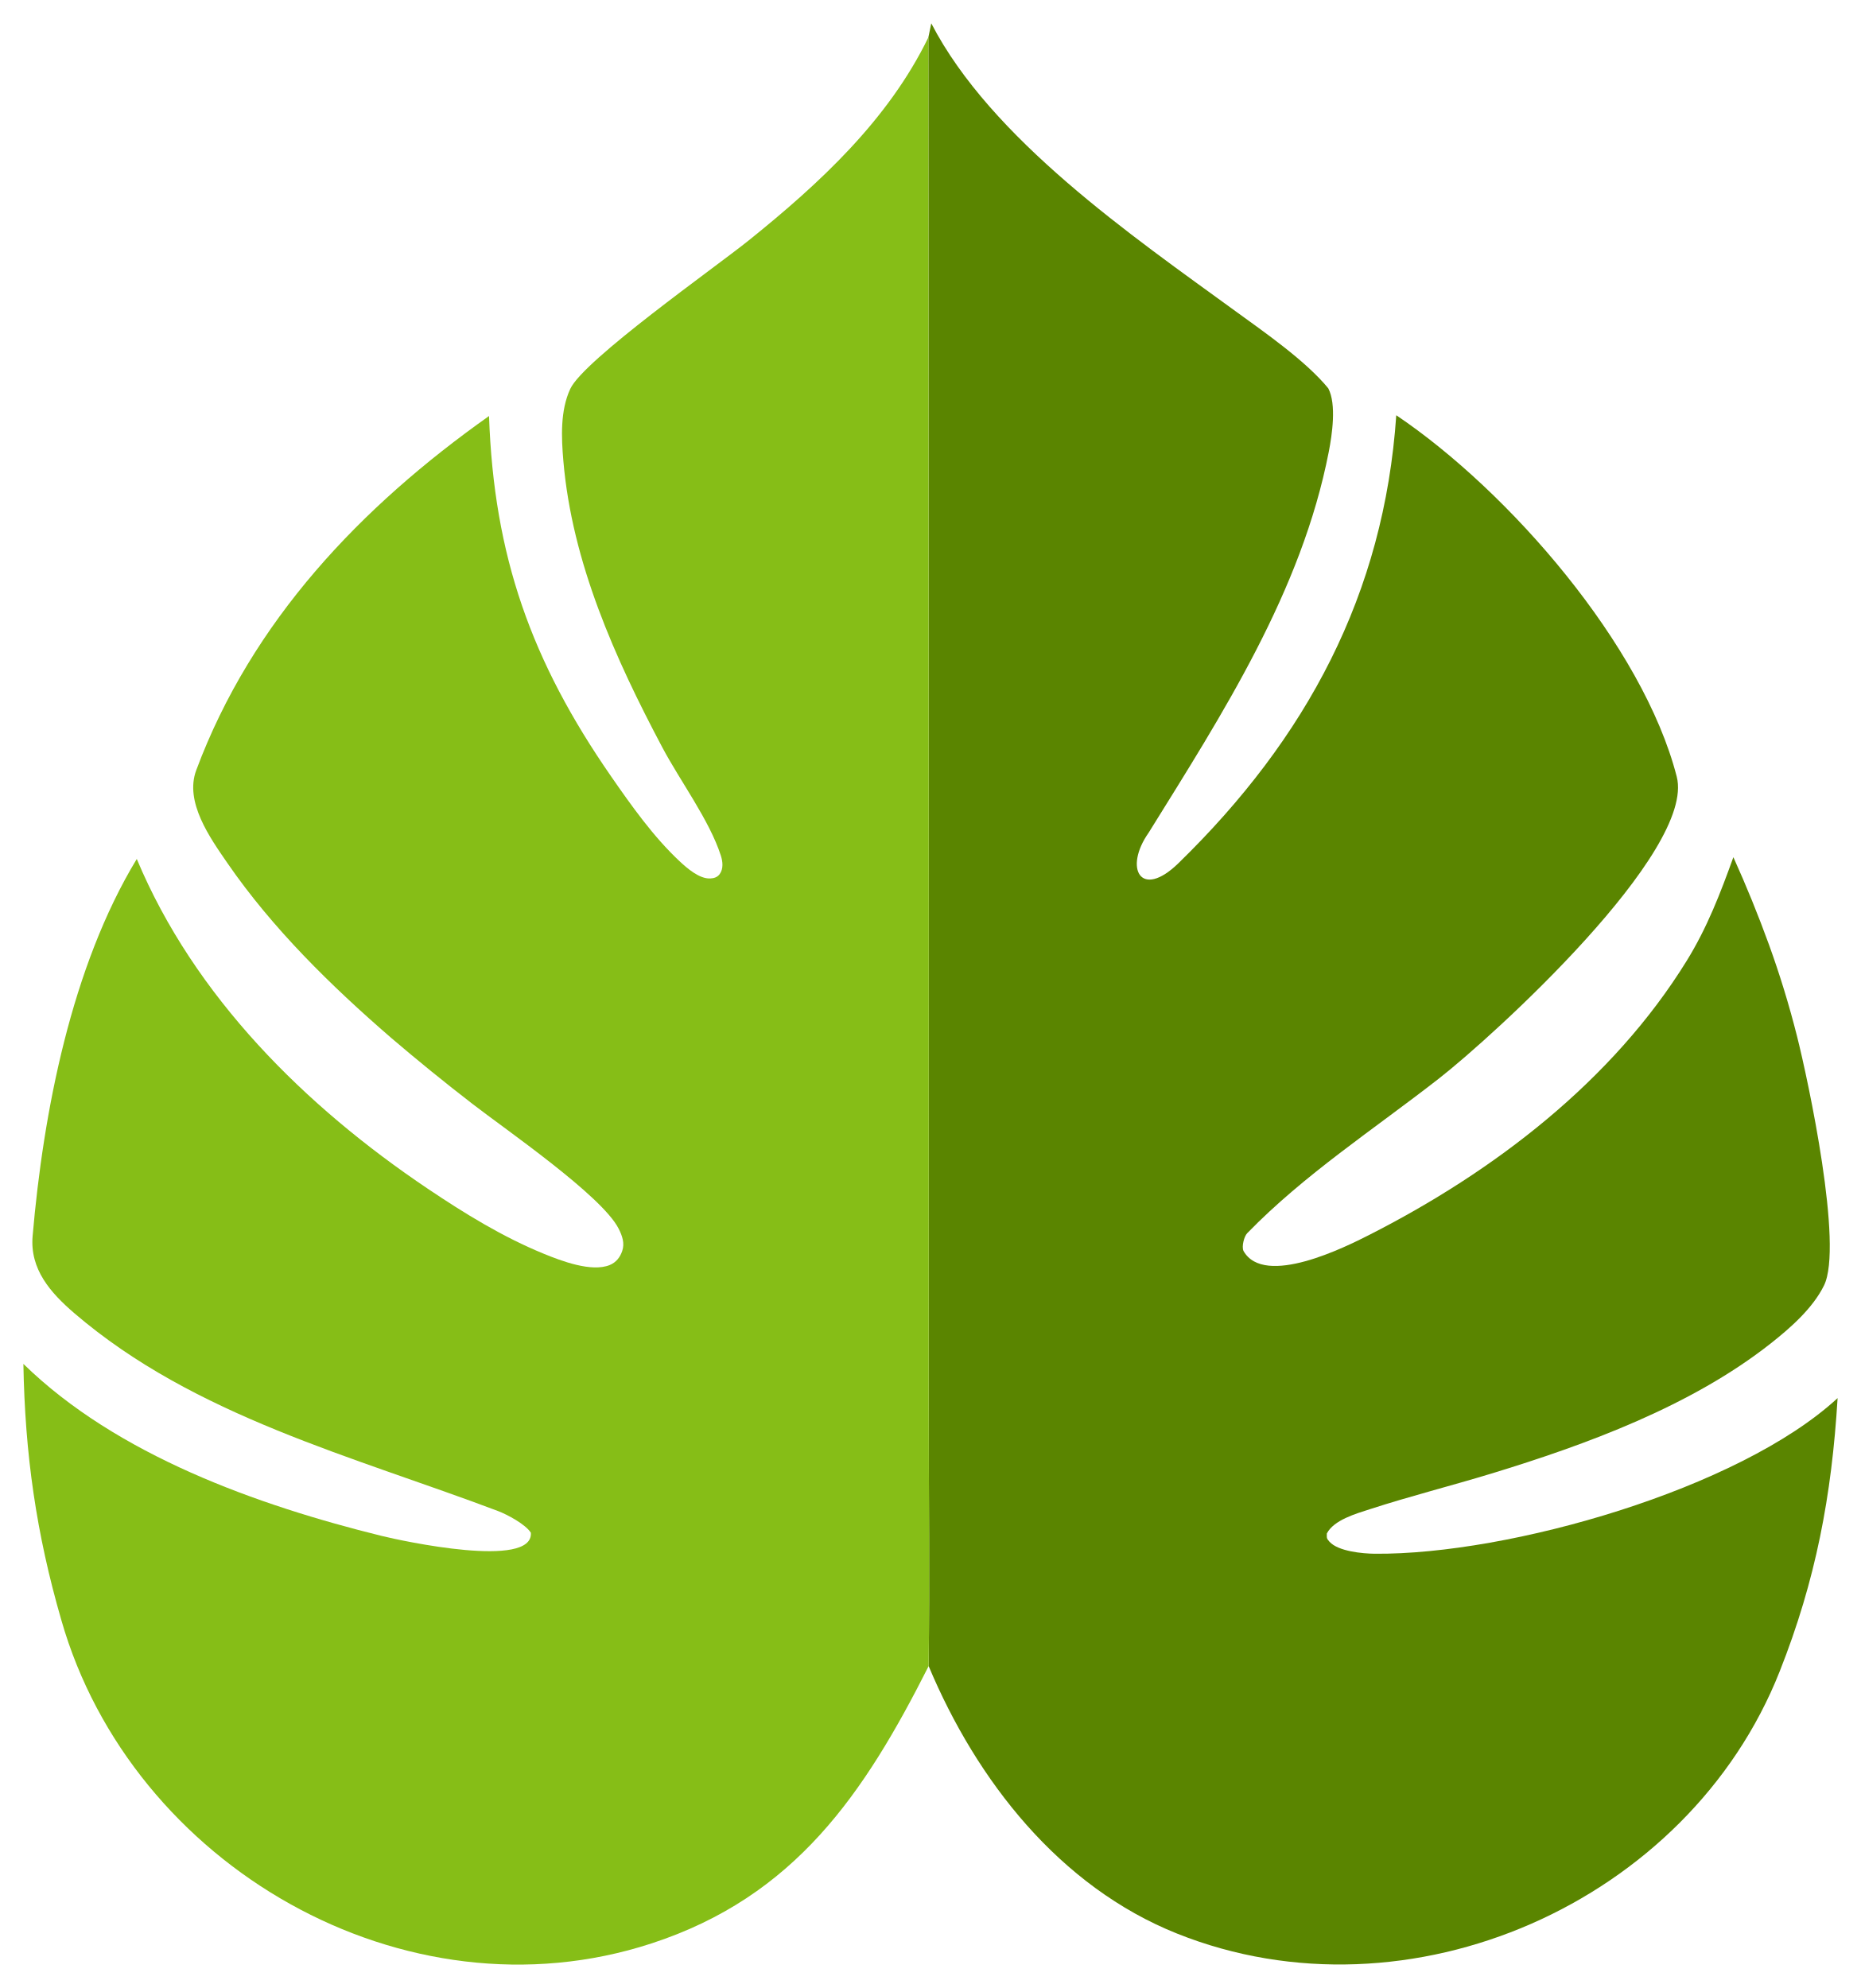
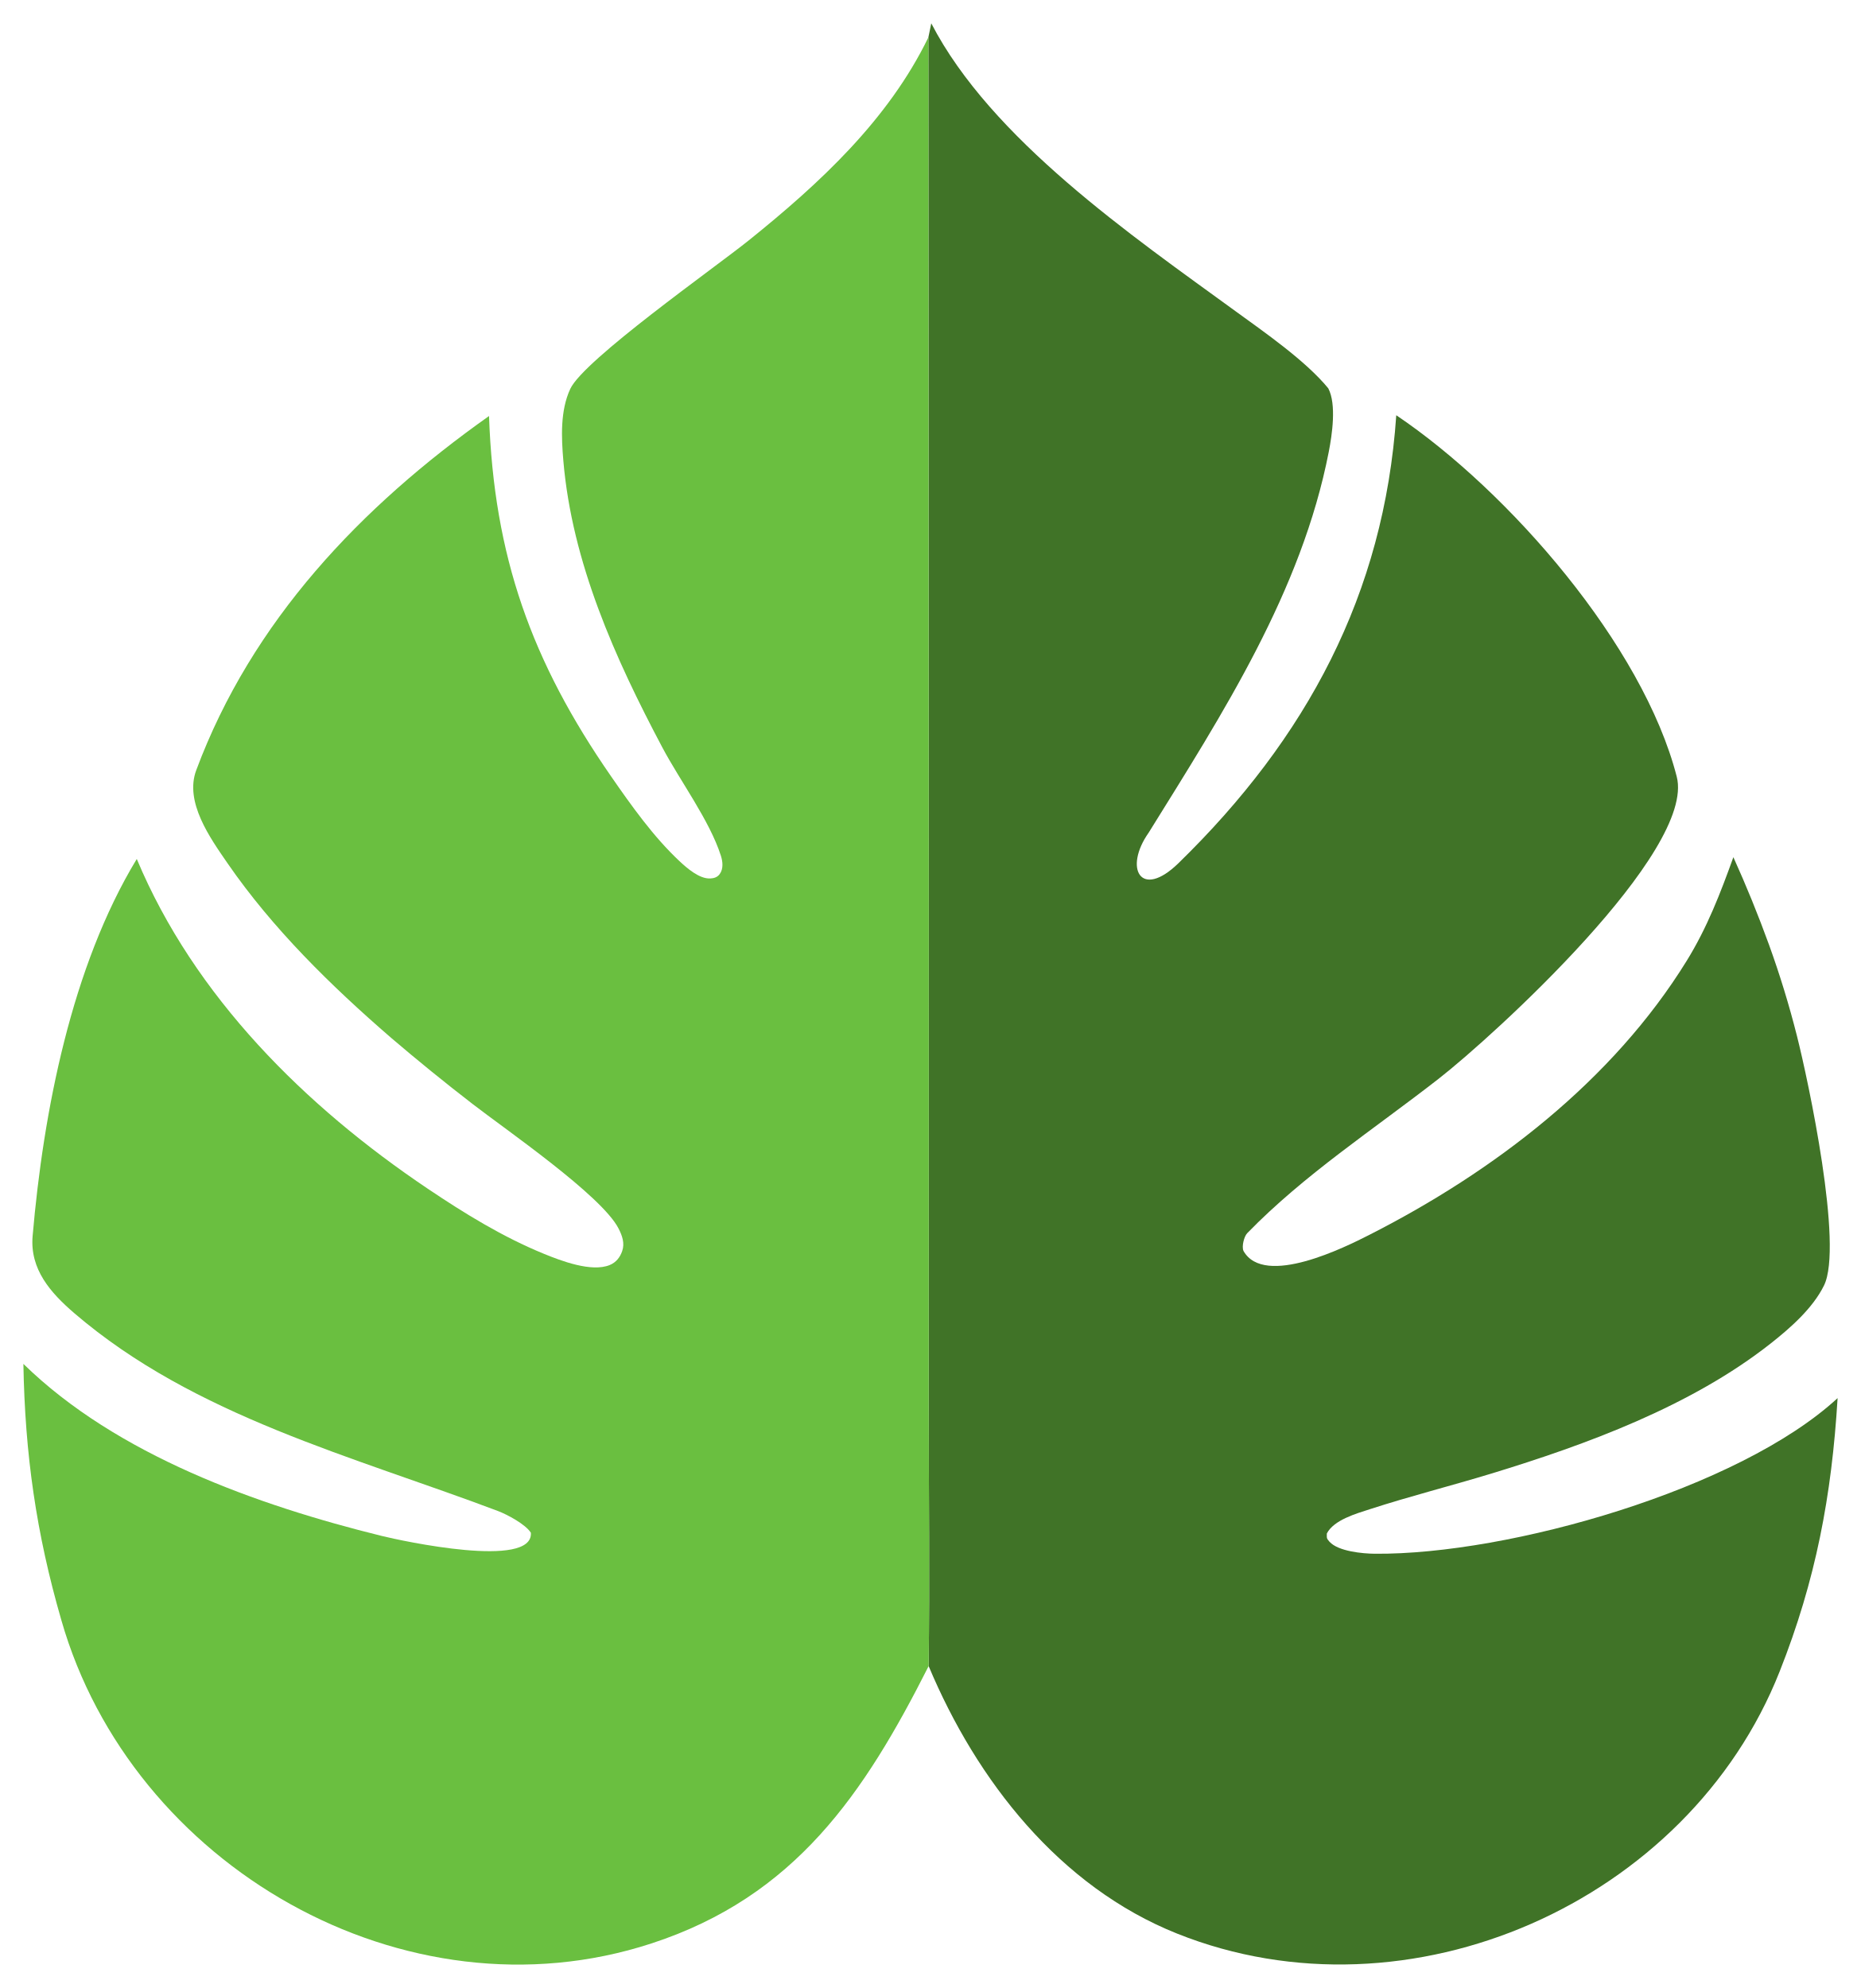
<svg xmlns="http://www.w3.org/2000/svg" viewBox="388.0 344.5 1275.0 1362.2" fill="none">
  <g transform="matrix(1 0 0 -1 0 2051.2)">
-     <path fill="#5A8500" d="M 1024.24 565.079 C 1057.13 486.639 1113.86 413.951 1194.6 381.723 C 1353.36 318.357 1544.76 403.204 1607.28 561.372 C 1632.08 623.972 1642.95 681.856 1646.99 748.704 C 1579.39 686.294 1421.81 641.29 1329.97 642.06 C 1321.54 642.131 1304.88 643.68 1298.88 650.27 C 1296.62 652.75 1297.1 652.975 1297.04 655.906 C 1301.82 665.263 1317.33 669.596 1326.67 672.625 C 1354.02 681.499 1382.11 688.563 1409.65 696.957 C 1475.1 716.907 1546.79 743.293 1601.09 786.098 C 1614.6 796.75 1629.9 810.136 1637.65 825.833 C 1651.07 853.004 1626.91 966.094 1619.18 996.69 C 1613.83 1017.89 1607.43 1038.8 1599.99 1059.36 C 1592.62 1079.66 1584.48 1099.67 1575.58 1119.35 C 1566.69 1094.64 1557.58 1070.98 1543.63 1048.39 C 1492.77 966.006 1411.47 903.873 1325.94 860.439 C 1310.25 852.471 1254.19 824.254 1239.94 849.561 C 1238.57 852.617 1240.39 859.546 1242.49 861.697 C 1281.63 901.927 1329.01 932.707 1373.59 967.474 C 1411.19 996.79 1549.93 1123.3 1536.78 1174.51 C 1513.66 1264.57 1421.79 1370.18 1344.62 1422.17 C 1336.28 1299.62 1283.16 1200.76 1195.36 1115.21 C 1169.57 1090.07 1157.69 1111.67 1175.02 1136.2 C 1225.65 1217.74 1279.76 1301.48 1298.39 1397.19 C 1300.61 1408.66 1303.79 1429.61 1298.04 1440.61 C 1282.51 1459.58 1253.93 1479.3 1234.28 1493.61 C 1163.6 1545.06 1067.05 1611.4 1026.04 1690.72 L 1024.06 1681.12 L 1024.34 1074.59 L 1024.3 743.883 C 1024.31 684.606 1024.96 624.281 1024.24 565.079 z" />
-     <path fill="#86BE17" d="M 404.026 772.145 C 405.102 710.302 412.804 656.028 430.02 596.599 C 478.118 428.365 665.264 319.887 834.23 375.005 C 932.936 407.204 980.188 477.883 1024.24 565.079 C 1024.96 624.281 1024.31 684.606 1024.3 743.883 L 1024.34 1074.59 L 1024.06 1681.12 C 996.554 1624.46 949.51 1581.02 901.084 1542.06 C 877.724 1523.27 787.978 1460.14 778.711 1440.25 C 771.759 1425.32 772.607 1406.94 773.961 1391.01 C 779.887 1321.3 809.389 1255.66 841.755 1194.6 C 854.007 1171.5 874.075 1144.66 881.876 1120.42 C 883.171 1116.39 883.755 1111.42 881.063 1107.75 C 879.488 1105.61 877.197 1104.89 874.653 1104.77 C 867.143 1104.39 858.71 1111.79 853.513 1116.65 C 835.748 1133.28 820.605 1154.62 806.781 1174.57 C 752.14 1253.39 726.359 1325.55 723.047 1421.64 C 635.346 1359.57 560.564 1281.27 522.436 1178.91 C 514.334 1157.16 531.895 1132.59 543.837 1115.26 C 574.755 1070.38 614.899 1031.09 655.969 995.56 C 674.185 979.996 692.786 964.89 711.756 950.255 C 733.933 933.054 800.214 887.528 811.76 864.959 C 814.272 860.049 816.157 854.883 814.27 849.436 C 812.767 845.097 810.064 841.669 805.755 839.897 C 793.296 834.774 772.43 842.756 760.712 847.547 C 732.41 859.119 706.39 875.162 681.086 892.169 C 597.171 948.565 521.167 1023.76 481.71 1118.12 C 436.971 1044.37 417.691 944.875 410.348 859.762 C 408.385 837.014 422.559 820.914 439.023 806.793 C 521.297 736.227 629.879 708.852 729.081 671.366 C 735.472 668.951 748.09 662.249 751.719 656.436 C 753.444 631.351 663.491 650.819 649.574 654.254 C 564.229 675.316 467.934 709.668 404.026 772.145 z" />
+     <path fill="#407327" d="M 1024.24 565.079 C 1057.13 486.639 1113.86 413.951 1194.6 381.723 C 1353.36 318.357 1544.76 403.204 1607.28 561.372 C 1632.08 623.972 1642.95 681.856 1646.99 748.704 C 1579.39 686.294 1421.81 641.29 1329.97 642.06 C 1321.54 642.131 1304.88 643.68 1298.88 650.27 C 1296.62 652.75 1297.1 652.975 1297.04 655.906 C 1301.82 665.263 1317.33 669.596 1326.67 672.625 C 1354.02 681.499 1382.11 688.563 1409.65 696.957 C 1475.1 716.907 1546.79 743.293 1601.09 786.098 C 1614.6 796.75 1629.9 810.136 1637.65 825.833 C 1651.07 853.004 1626.91 966.094 1619.18 996.69 C 1613.83 1017.89 1607.43 1038.8 1599.99 1059.36 C 1592.62 1079.66 1584.48 1099.67 1575.58 1119.35 C 1566.69 1094.64 1557.58 1070.98 1543.63 1048.39 C 1492.77 966.006 1411.47 903.873 1325.94 860.439 C 1310.25 852.471 1254.19 824.254 1239.94 849.561 C 1238.57 852.617 1240.39 859.546 1242.49 861.697 C 1281.63 901.927 1329.01 932.707 1373.59 967.474 C 1411.19 996.79 1549.93 1123.3 1536.78 1174.51 C 1513.66 1264.57 1421.79 1370.18 1344.62 1422.17 C 1336.28 1299.62 1283.16 1200.76 1195.36 1115.21 C 1169.57 1090.07 1157.69 1111.67 1175.02 1136.2 C 1225.65 1217.74 1279.76 1301.48 1298.39 1397.19 C 1300.61 1408.66 1303.79 1429.61 1298.04 1440.61 C 1282.51 1459.58 1253.93 1479.3 1234.28 1493.61 C 1163.6 1545.06 1067.05 1611.4 1026.04 1690.72 L 1024.06 1681.12 L 1024.34 1074.59 L 1024.3 743.883 C 1024.31 684.606 1024.96 624.281 1024.24 565.079 z" />
+     <path fill="#6ABF40" d="M 404.026 772.145 C 405.102 710.302 412.804 656.028 430.02 596.599 C 478.118 428.365 665.264 319.887 834.23 375.005 C 932.936 407.204 980.188 477.883 1024.24 565.079 C 1024.96 624.281 1024.31 684.606 1024.3 743.883 L 1024.34 1074.59 L 1024.06 1681.12 C 996.554 1624.46 949.51 1581.02 901.084 1542.06 C 877.724 1523.27 787.978 1460.14 778.711 1440.25 C 771.759 1425.32 772.607 1406.94 773.961 1391.01 C 779.887 1321.3 809.389 1255.66 841.755 1194.6 C 854.007 1171.5 874.075 1144.66 881.876 1120.42 C 883.171 1116.39 883.755 1111.42 881.063 1107.75 C 879.488 1105.61 877.197 1104.89 874.653 1104.77 C 867.143 1104.39 858.71 1111.79 853.513 1116.65 C 835.748 1133.28 820.605 1154.62 806.781 1174.57 C 752.14 1253.39 726.359 1325.55 723.047 1421.64 C 635.346 1359.57 560.564 1281.27 522.436 1178.91 C 514.334 1157.16 531.895 1132.59 543.837 1115.26 C 574.755 1070.38 614.899 1031.09 655.969 995.56 C 674.185 979.996 692.786 964.89 711.756 950.255 C 733.933 933.054 800.214 887.528 811.76 864.959 C 814.272 860.049 816.157 854.883 814.27 849.436 C 812.767 845.097 810.064 841.669 805.755 839.897 C 793.296 834.774 772.43 842.756 760.712 847.547 C 732.41 859.119 706.39 875.162 681.086 892.169 C 597.171 948.565 521.167 1023.76 481.71 1118.12 C 436.971 1044.37 417.691 944.875 410.348 859.762 C 408.385 837.014 422.559 820.914 439.023 806.793 C 521.297 736.227 629.879 708.852 729.081 671.366 C 735.472 668.951 748.09 662.249 751.719 656.436 C 753.444 631.351 663.491 650.819 649.574 654.254 C 564.229 675.316 467.934 709.668 404.026 772.145 z" />
  </g>
</svg>
